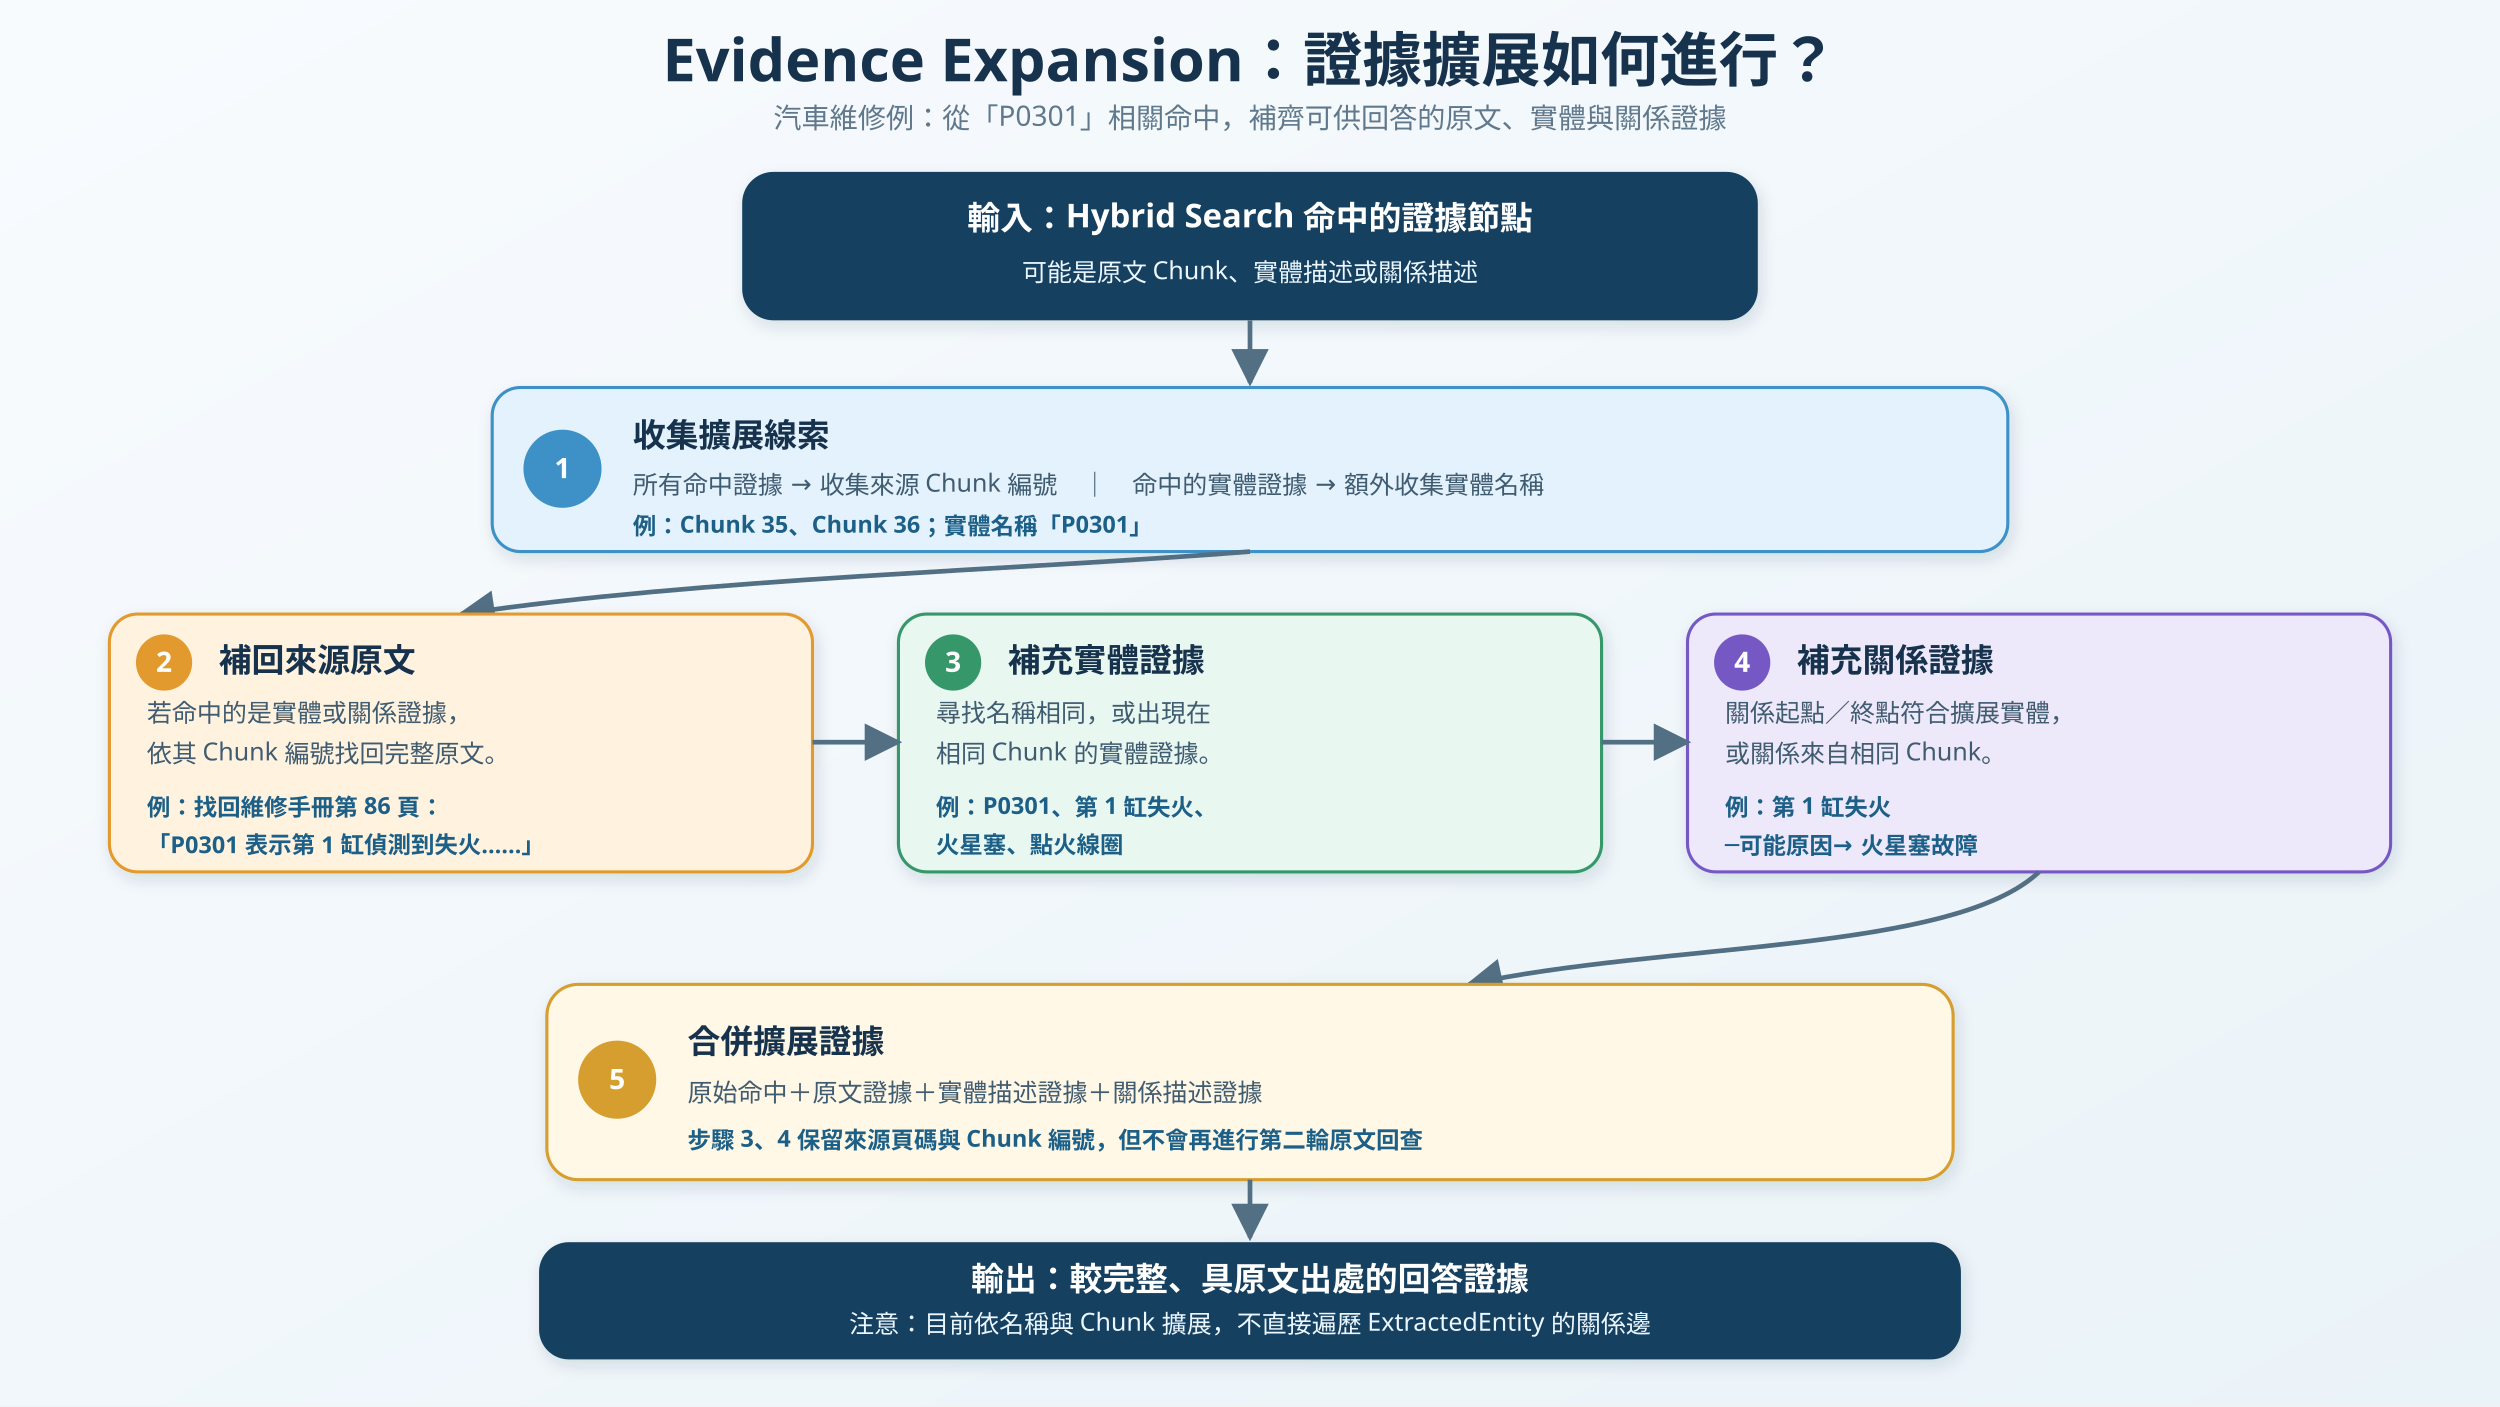
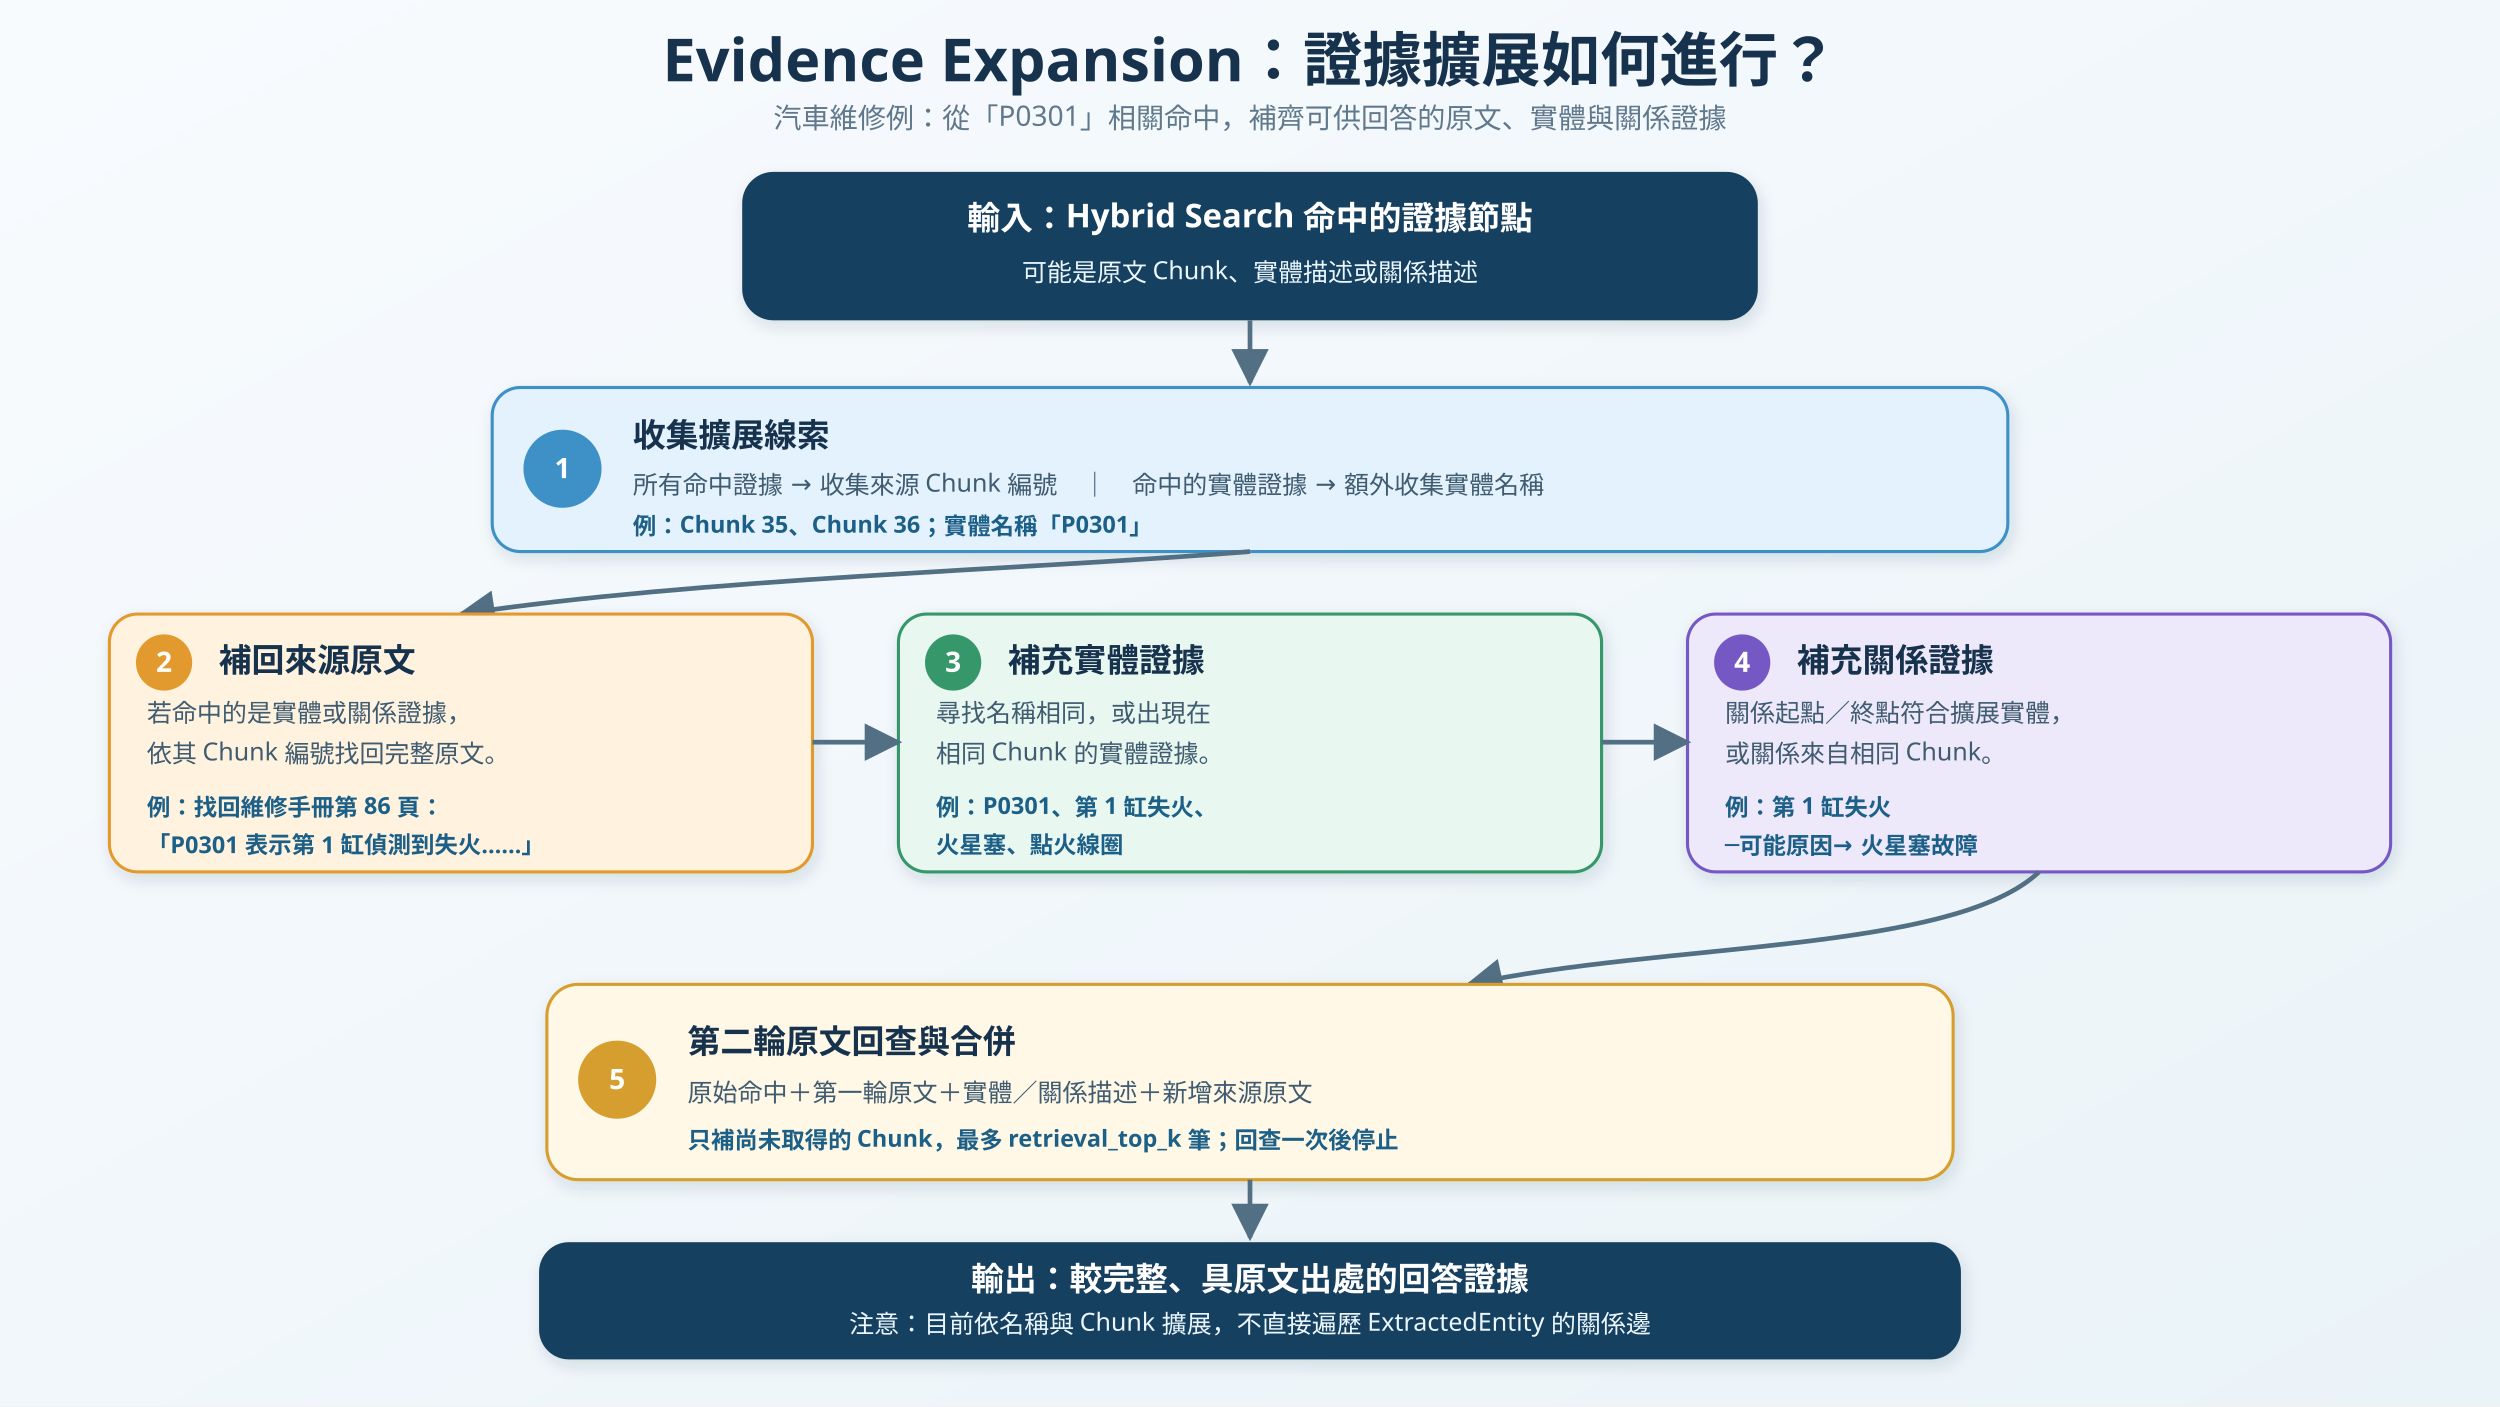
<svg xmlns="http://www.w3.org/2000/svg" width="1600" height="900" viewBox="0 0 1600 900" role="img" aria-labelledby="title desc">
  <defs>
    <linearGradient id="bg" x2="1" y2="1">
      <stop stop-color="#F8FBFE" />
      <stop offset="1" stop-color="#EAF3F8" />
    </linearGradient>
    <filter id="s" x="-20%" y="-20%" width="140%" height="140%">
      <feDropShadow dy="4" stdDeviation="5" flood-color="#17324D" flood-opacity=".13" />
    </filter>
    <marker id="a" viewBox="0 0 10 10" refX="9" refY="5" markerWidth="8" markerHeight="8" orient="auto">
      <path d="M0 0L10 5 0 10Z" fill="#526F84" />
    </marker>
    <style>.f{font-family:"Noto Sans TC","Microsoft JhengHei",sans-serif}.t{font-size:38px;font-weight:700;fill:#17324D}.st{font-size:18px;fill:#60788C}.h{font-size:21px;font-weight:700;fill:#17324D}.b{font-size:16px;fill:#405B70}.e{font-size:15px;font-weight:600;fill:#1E6088}.n{font-size:18px;font-weight:700;fill:#fff}.wt{font-size:21px;font-weight:700;fill:#fff}.wb{font-size:16px;fill:#EAF7FF}.ar{fill:none;stroke:#526F84;stroke-width:3;marker-end:url(#a)}.dash{fill:none;stroke:#9A6B28;stroke-width:2.5;stroke-dasharray:8 6;marker-end:url(#a)}</style>
  </defs>
  <rect width="1600" height="900" fill="url(#bg)" />
  <text x="800" y="52" text-anchor="middle" class="f t">Evidence Expansion：證據擴展如何進行？</text>
  <text x="800" y="82" text-anchor="middle" class="f st">汽車維修例：從「P0301」相關命中，補齊可供回答的原文、實體與關係證據</text>
  <g filter="url(#s)">
    <rect x="475" y="110" width="650" height="95" rx="20" fill="#173F5F" />
    <text x="800" y="147" text-anchor="middle" class="f wt">輸入：Hybrid Search 命中的證據節點</text>
    <text x="800" y="180" text-anchor="middle" class="f wb">可能是原文 Chunk、實體描述或關係描述</text>
  </g>
  <path d="M800 205V245" class="ar" />
  <g filter="url(#s)">
    <rect x="315" y="248" width="970" height="105" rx="18" fill="#E3F2FD" stroke="#3C91C7" stroke-width="2" />
    <circle cx="360" cy="300" r="25" fill="#3C91C7" />
    <text x="360" y="306" text-anchor="middle" class="f n">1</text>
    <text x="405" y="286" class="f h">收集擴展線索</text>
    <text x="405" y="316" class="f b">所有命中證據 → 收集來源 Chunk 編號　｜　命中的實體證據 → 額外收集實體名稱</text>
    <text x="405" y="342" class="f e">例：Chunk 35、Chunk 36；實體名稱「P0301」</text>
  </g>
  <path d="M800 353C650 365 450 370 295 393" class="ar" />
  <g filter="url(#s)">
    <rect x="70" y="393" width="450" height="165" rx="18" fill="#FFF3E0" stroke="#E29A2D" stroke-width="2" />
    <circle cx="105" cy="424" r="18" fill="#E29A2D" />
    <text x="105" y="430" text-anchor="middle" class="f n">2</text>
    <text x="140" y="430" class="f h">補回來源原文</text>
    <text x="94" y="462" class="f b">若命中的是實體或關係證據，</text>
    <text x="94" y="488" class="f b">依其 Chunk 編號找回完整原文。</text>
    <text x="94" y="522" class="f e">例：找回維修手冊第 86 頁：</text>
    <text x="94" y="546" class="f e">「P0301 表示第 1 缸偵測到失火……」</text>
  </g>
  <g filter="url(#s)">
    <rect x="575" y="393" width="450" height="165" rx="18" fill="#E8F7F0" stroke="#35976A" stroke-width="2" />
    <circle cx="610" cy="424" r="18" fill="#35976A" />
    <text x="610" y="430" text-anchor="middle" class="f n">3</text>
    <text x="645" y="430" class="f h">補充實體證據</text>
    <text x="599" y="462" class="f b">尋找名稱相同，或出現在</text>
    <text x="599" y="488" class="f b">相同 Chunk 的實體證據。</text>
    <text x="599" y="522" class="f e">例：P0301、第 1 缸失火、</text>
    <text x="599" y="546" class="f e">火星塞、點火線圈</text>
  </g>
  <g filter="url(#s)">
    <rect x="1080" y="393" width="450" height="165" rx="18" fill="#EDE8FA" stroke="#7659C5" stroke-width="2" />
    <circle cx="1115" cy="424" r="18" fill="#7659C5" />
    <text x="1115" y="430" text-anchor="middle" class="f n">4</text>
    <text x="1150" y="430" class="f h">補充關係證據</text>
    <text x="1104" y="462" class="f b">關係起點／終點符合擴展實體，</text>
    <text x="1104" y="488" class="f b">或關係來自相同 Chunk。</text>
    <text x="1104" y="522" class="f e">例：第 1 缸失火</text>
    <text x="1104" y="546" class="f e">─可能原因→ 火星塞故障</text>
  </g>
  <path d="M520 475H575" class="ar" />
  <path d="M1025 475H1080" class="ar" />
  <path d="M1305 558C1250 610 1065 603 940 630" class="ar" />
  <g filter="url(#s)">
    <rect x="350" y="630" width="900" height="125" rx="20" fill="#FFF8E6" stroke="#D69E2E" stroke-width="2" />
    <circle cx="395" cy="691" r="25" fill="#D69E2E" />
    <text x="395" y="697" text-anchor="middle" class="f n">5</text>
-     <text x="440" y="674" class="f h">合併擴展證據</text>
-     <text x="440" y="705" class="f b">原始命中＋原文證據＋實體描述證據＋關係描述證據</text>
-     <text x="440" y="735" class="f e">步驟 3、4 保留來源頁碼與 Chunk 編號，但不會再進行第二輪原文回查</text>
+     <text x="440" y="674" class="f h">第二輪原文回查與合併</text>
+     <text x="440" y="705" class="f b">原始命中＋第一輪原文＋實體／關係描述＋新增來源原文</text>
+     <text x="440" y="735" class="f e">只補尚未取得的 Chunk，最多 retrieval_top_k 筆；回查一次後停止</text>
  </g>
  <path d="M800 755V792" class="ar" />
  <g filter="url(#s)">
    <rect x="345" y="795" width="910" height="75" rx="19" fill="#173F5F" />
    <text x="800" y="826" text-anchor="middle" class="f wt">輸出：較完整、具原文出處的回答證據</text>
    <text x="800" y="853" text-anchor="middle" class="f wb">注意：目前依名稱與 Chunk 擴展，不直接遍歷 ExtractedEntity 的關係邊</text>
  </g>
</svg>
